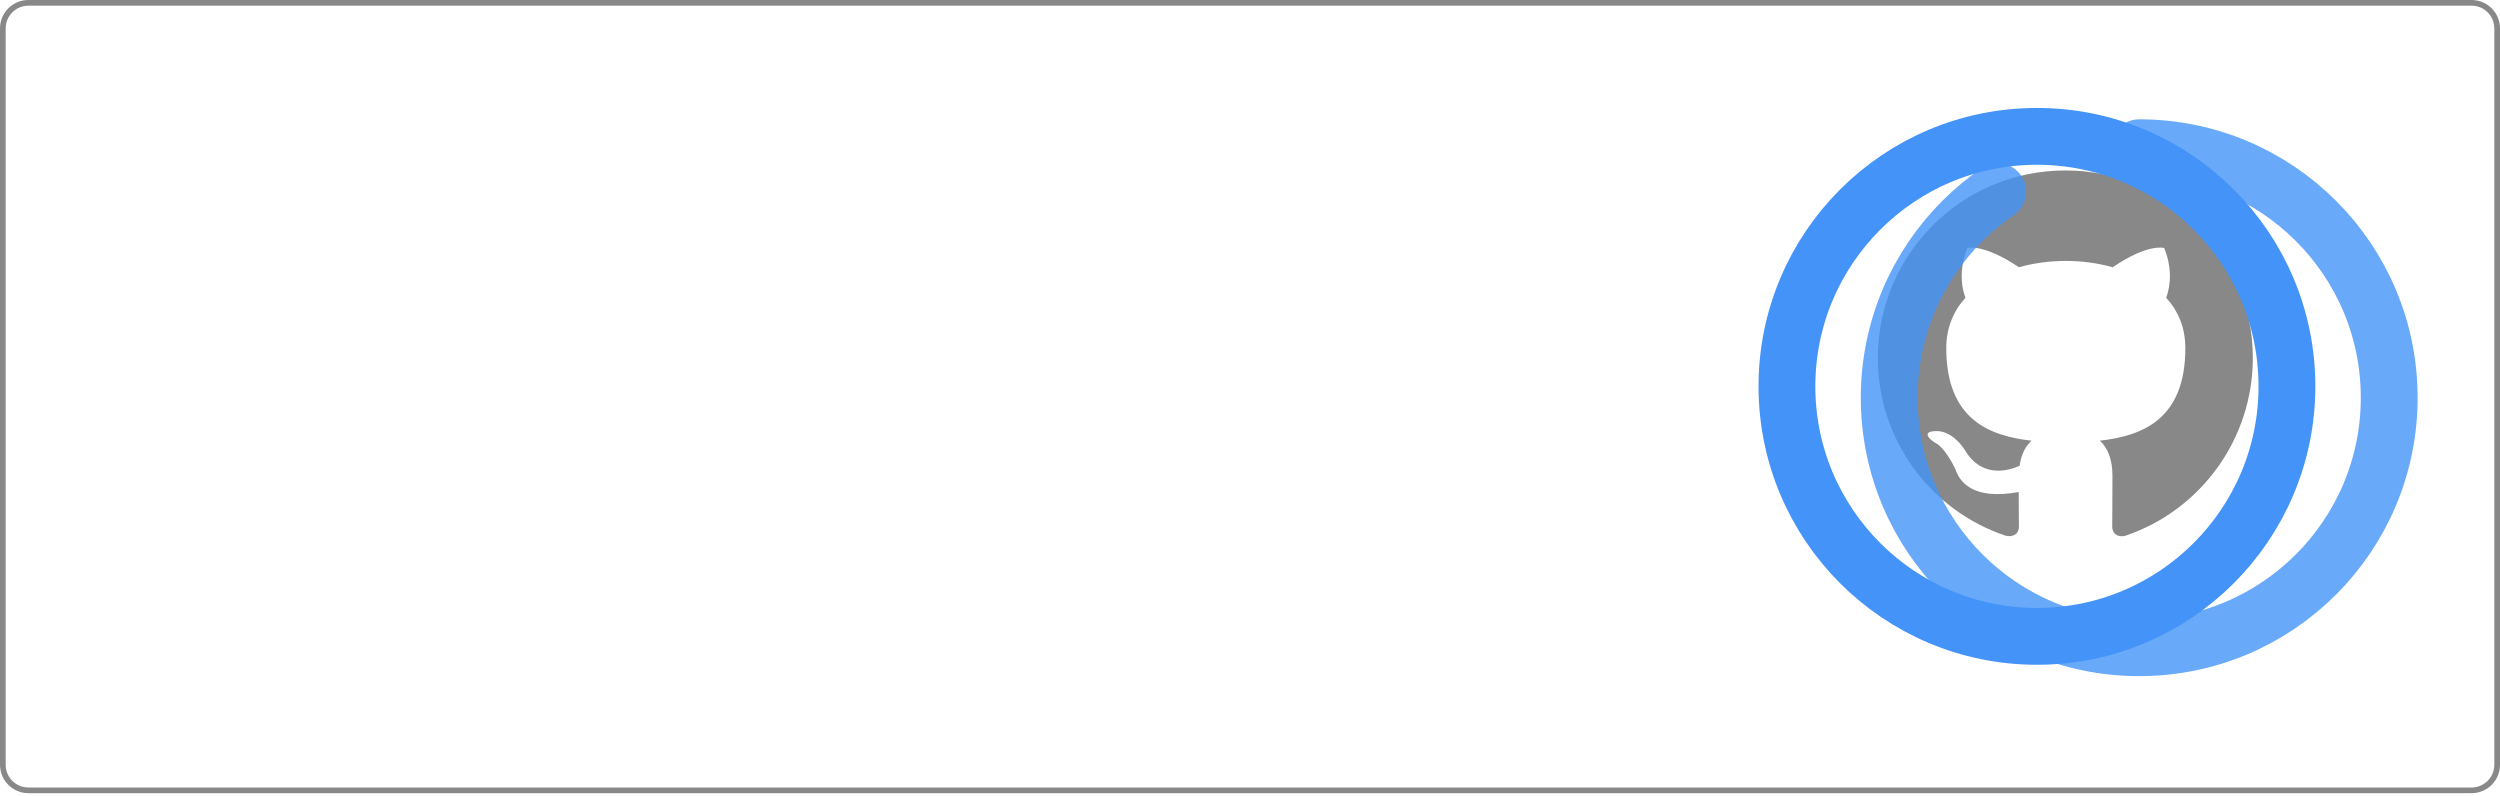
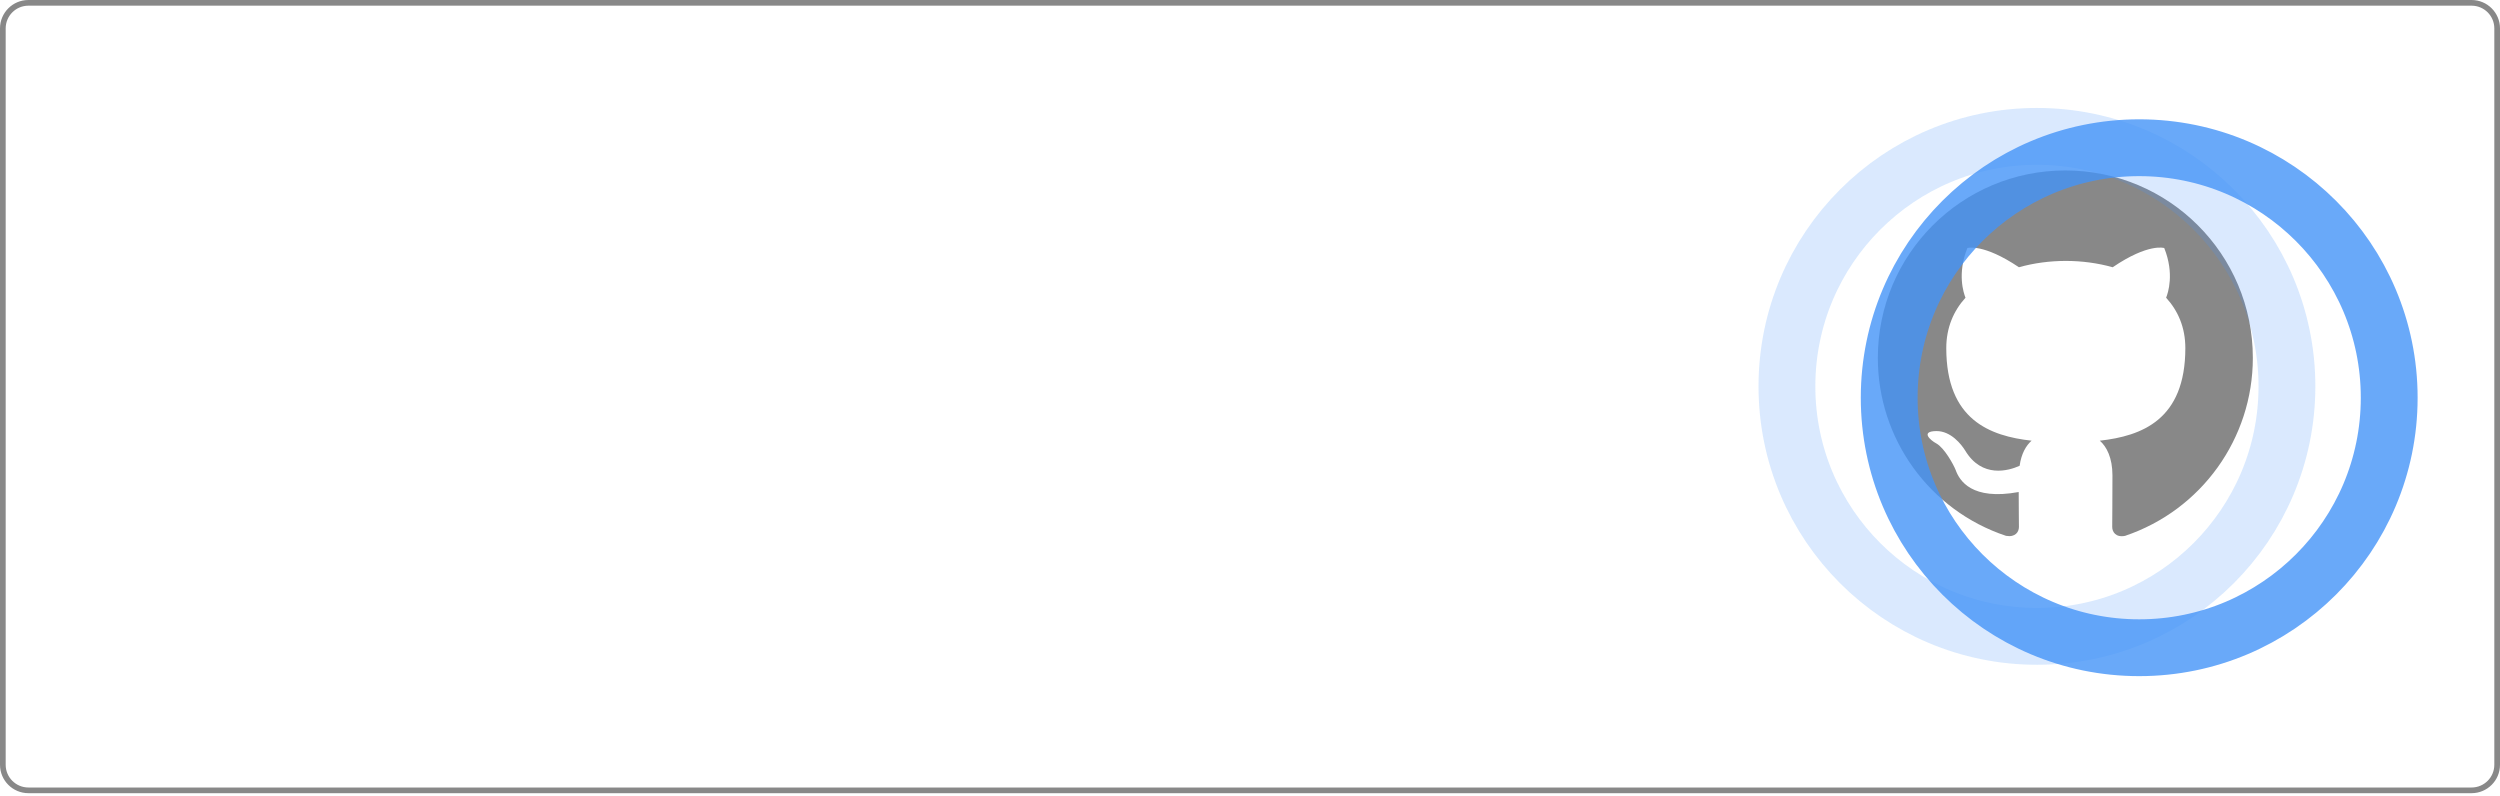
<svg xmlns="http://www.w3.org/2000/svg" width="440" height="140" viewBox="0 0 440 140" fill="none" role="img" aria-labelledby="descId">
  <style>
          .header {
            font: 600 18px 'Segoe UI', Ubuntu, Sans-Serif;
            fill: #4493F8;
            animation: fadeInAnimation 0.8s ease-in-out forwards;
          }
          @supports(-moz-appearance: auto) {
            /* Selector detects Firefox */
            .header { font-size: 15.5px; }
          }
          
    .stat {
      font: 600 14px 'Segoe UI', Ubuntu, "Helvetica Neue", Sans-Serif; fill: #888888;
    }
    @supports(-moz-appearance: auto) {
      /* Selector detects Firefox */
      .stat { font-size:12px; }
    }
    .stagger {
      opacity: 0;
      animation: fadeInAnimation 0.3s ease-in-out forwards;
    }
    .rank-text {
-       font: 800 20px 'Segoe UI', Ubuntu, Sans-Serif; fill: #888888;
+       font: 800 22px 'Segoe UI', Ubuntu, Sans-Serif; fill: #888888;
      animation: scaleInAnimation 0.3s ease-in-out forwards;
    }
    .rank-percentile-header {
      font-size: 14px;
    }
    .rank-percentile-text {
      font-size: 16px;
    }

    .not_bold { font-weight: 400 }
    .bold { font-weight: 700 }
    .icon {
      fill: #4493F8;
      display: block;
    }

    .rank-circle-rim {
      stroke: #4493F8;
      fill: none;
      stroke-width: 10;
    }
    .rank-circle {
      stroke: #4493F8;
-       stroke-dasharray: 250;
+       stroke-dasharray: 276.46;
      fill: none;
      stroke-width: 10;
      stroke-linecap: round;
      opacity: 0.8;
      transform-origin: -10px 8px;
      transform: rotate(-90deg);
      animation: rankAnimation 1s forwards ease-in-out;
    }
-     .dimmer {
+     .dim {
      opacity: 0.2;
    }
    
    @keyframes rankAnimation {
      from {
        stroke-dashoffset: 276.46;
      }
      to {
-         stroke-dashoffset: 127.589;
+         stroke-dashoffset: 127.56;
      }
    }
  
  

          
      /* Animations */
      @keyframes scaleInAnimation {
        from {
          transform: translate(-5px, 5px) scale(0);
        }
        to {
          transform: translate(-5px, 5px) scale(1);
        }
      }
      @keyframes fadeInAnimation {
        from {
          opacity: 0;
        }
        to {
          opacity: 1;
        }
      }
    
          
        </style>
  <rect data-testid="card-bg" x="0.5" y="0.5" rx="4.5" height="99%" stroke="#888888" width="439" fill="#ffffff00" stroke-opacity="1" />
  <g data-testid="main-card-body" transform="translate(0, 25)">
    <g data-testid="rank-circle" transform="translate(368.5, 35)">
      <g class="rank-text">
        <svg x="-38" y="-30" height="66" width="66" aria-hidden="true" viewBox="0 0 16 16" version="1.1" data-view-component="true" data-testid="github-rank-icon">
          <path d="M8 0c4.42 0 8 3.58 8 8a8.013 8.013 0 0 1-5.45 7.59c-.4.08-.55-.17-.55-.38 0-.27.01-1.13.01-2.2 0-.75-.25-1.23-.54-1.48 1.78-.2 3.65-.88 3.65-3.95 0-.88-.31-1.59-.82-2.15.08-.2.36-1.02-.08-2.12 0 0-.67-.22-2.2.82-.64-.18-1.32-.27-2-.27-.68 0-1.36.09-2 .27-1.53-1.03-2.2-.82-2.2-.82-.44 1.1-.16 1.92-.08 2.12-.51.56-.82 1.28-.82 2.15 0 3.06 1.86 3.75 3.64 3.95-.23.2-.44.55-.51 1.07-.46.21-1.61.55-2.33-.66-.15-.24-.6-.83-1.23-.82-.67.01-.27.38.01.53.34.19.73.9.82 1.13.16.45.68 1.31 2.69.94 0 .67.01 1.3.01 1.49 0 .21-.15.45-.55.38A7.995 7.995 0 0 1 0 8c0-4.42 3.58-8 8-8Z" />
        </svg>
      </g>
-       <circle class="rank-circle-rim" cx="-10" cy="8" r="44" />
+       <circle class="rank-circle-rim dim" cx="-10" cy="8" r="44" />
      <circle class="rank-circle" cx="-10" cy="8" r="44" />
    </g>
    <svg x="0" y="0">
      <g transform="translate(0, 0)">
        <g class="stagger" style="animation-delay: 450ms" transform="translate(25, 0)">
          <svg data-testid="icon" class="icon" viewBox="0 0 16 16" version="1.1" width="16" height="16">
            <path fill-rule="evenodd" d="M8 .25a.75.75 0 01.673.418l1.882 3.815 4.21.612a.75.75 0 01.416 1.279l-3.046 2.97.719 4.192a.75.75 0 01-1.088.791L8 12.347l-3.766 1.98a.75.75 0 01-1.088-.79l.72-4.194L.818 6.374a.75.75 0 01.416-1.28l4.21-.611L7.327.668A.75.75 0 018 .25zm0 2.445L6.615 5.5a.75.75 0 01-.564.41l-3.097.45 2.24 2.184a.75.75 0 01.216.664l-.528 3.084 2.769-1.456a.75.75 0 01.698 0l2.77 1.456-.53-3.084a.75.75 0 01.216-.664l2.24-2.183-3.096-.45a.75.75 0 01-.564-.41L8 2.694v.001z" />
          </svg>
          <text class="stat  bold" x="25" y="12.5">Total Stars Earned:</text>
          <text class="stat  bold" x="219.01" y="12.5" data-testid="stars">155</text>
        </g>
      </g>
      <g transform="translate(0, 25)">
        <g class="stagger" style="animation-delay: 600ms" transform="translate(25, 0)">
          <svg data-testid="icon" class="icon" viewBox="0 0 16 16" version="1.1" width="16" height="16">
            <path fill-rule="evenodd" d="M1.643 3.143L.427 1.927A.25.25 0 000 2.104V5.75c0 .138.112.25.25.25h3.646a.25.25 0 00.177-.427L2.715 4.215a6.5 6.5 0 11-1.18 4.458.75.75 0 10-1.493.154 8.001 8.001 0 101.6-5.684zM7.75 4a.75.75 0 01.75.75v2.992l2.028.812a.75.75 0 01-.557 1.392l-2.5-1A.75.75 0 017 8.25v-3.5A.75.75 0 017.75 4z" />
          </svg>
          <text class="stat  bold" x="25" y="12.5">Total Commits:</text>
-           <text class="stat  bold" x="219.01" y="12.5" data-testid="commits">222</text>
+           <text class="stat  bold" x="219.01" y="12.5" data-testid="commits">223</text>
        </g>
      </g>
      <g transform="translate(0, 50)">
        <g class="stagger" style="animation-delay: 750ms" transform="translate(25, 0)">
          <svg data-testid="icon" class="icon" viewBox="0 0 16 16" version="1.1" width="16" height="16">
            <path fill-rule="evenodd" d="M7.177 3.073L9.573.677A.25.25 0 0110 .854v4.792a.25.25 0 01-.427.177L7.177 3.427a.25.25 0 010-.354zM3.75 2.5a.75.75 0 100 1.5.75.75 0 000-1.5zm-2.25.75a2.25 2.25 0 113 2.122v5.256a2.251 2.251 0 11-1.5 0V5.372A2.25 2.25 0 011.5 3.25zM11 2.5h-1V4h1a1 1 0 011 1v5.628a2.251 2.251 0 101.5 0V5A2.5 2.5 0 0011 2.5zm1 10.25a.75.75 0 111.5 0 .75.75 0 01-1.5 0zM3.75 12a.75.75 0 100 1.5.75.75 0 000-1.5z" />
          </svg>
          <text class="stat  bold" x="25" y="12.5">Total PRs:</text>
          <text class="stat  bold" x="219.01" y="12.5" data-testid="prs">30</text>
        </g>
      </g>
      <g transform="translate(0, 75)">
        <g class="stagger" style="animation-delay: 900ms" transform="translate(25, 0)">
          <svg data-testid="icon" class="icon" viewBox="0 0 16 16" version="1.1" width="16" height="16">
            <path fill-rule="evenodd" d="M8 1.5a6.5 6.5 0 100 13 6.5 6.5 0 000-13zM0 8a8 8 0 1116 0A8 8 0 010 8zm9 3a1 1 0 11-2 0 1 1 0 012 0zm-.25-6.25a.75.75 0 00-1.5 0v3.5a.75.75 0 001.5 0v-3.5z" />
          </svg>
          <text class="stat  bold" x="25" y="12.5">Total Issues:</text>
          <text class="stat  bold" x="219.01" y="12.5" data-testid="issues">22</text>
        </g>
      </g>
    </svg>
  </g>
</svg>
